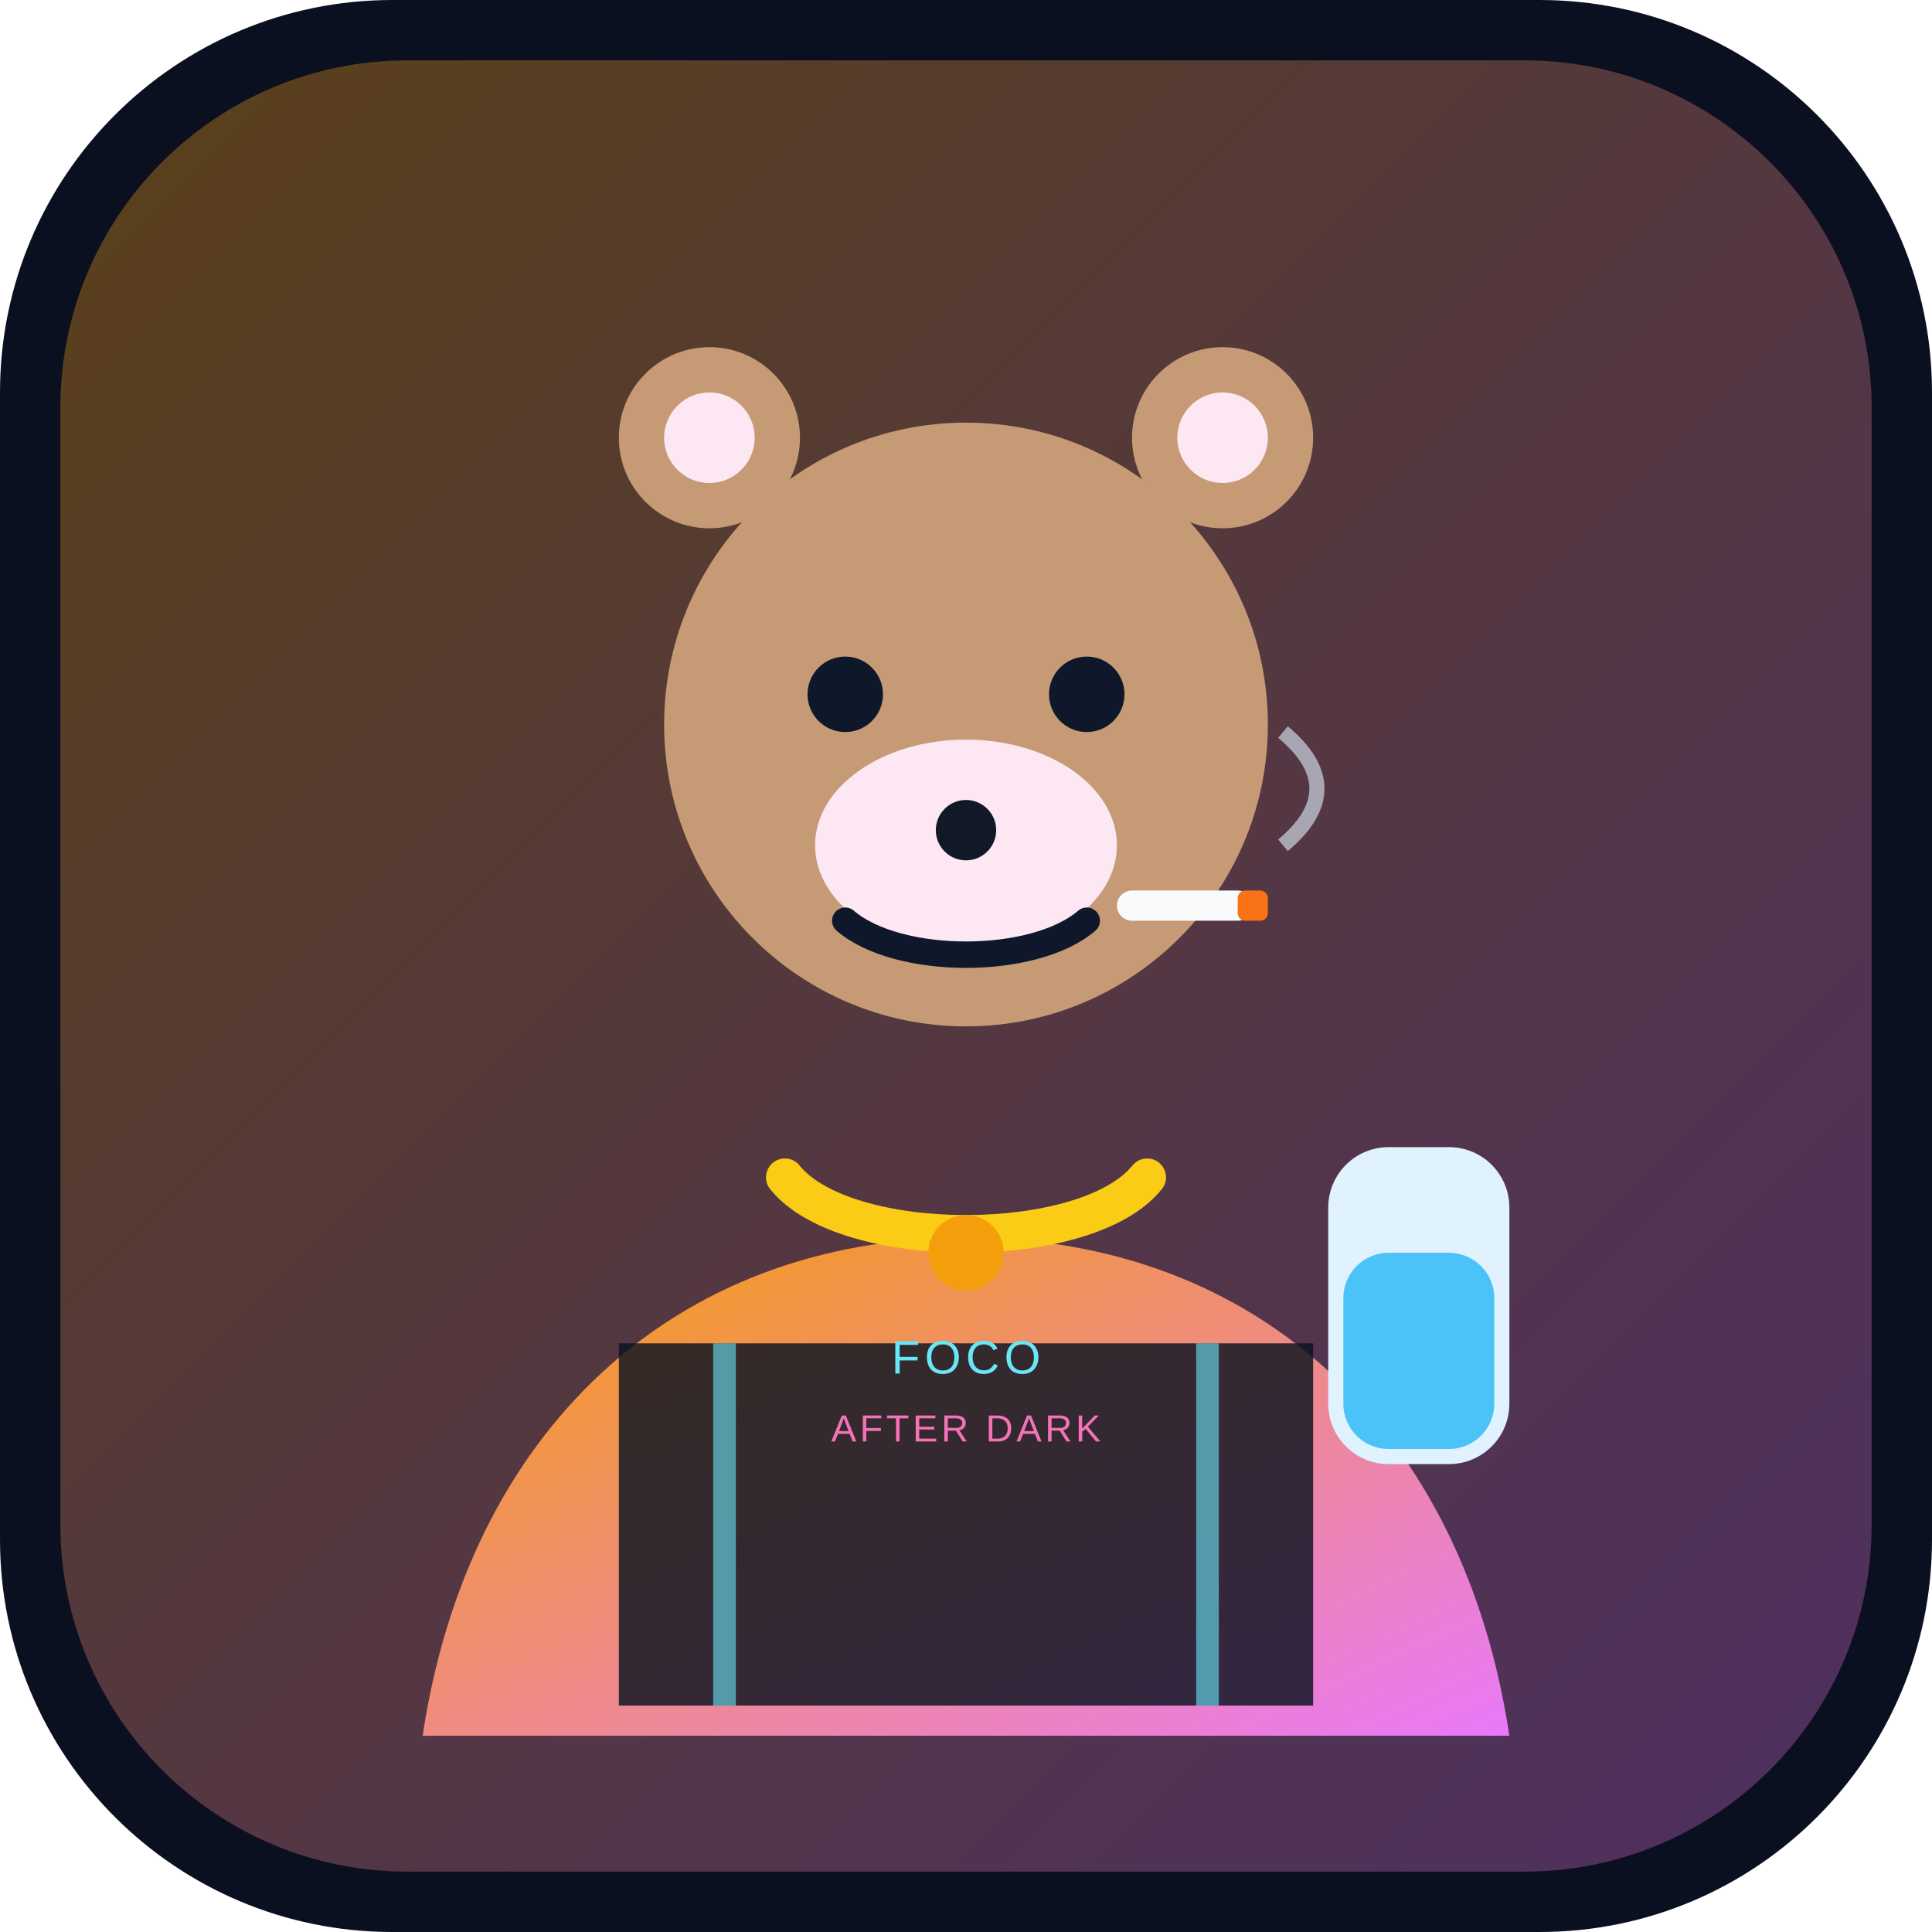
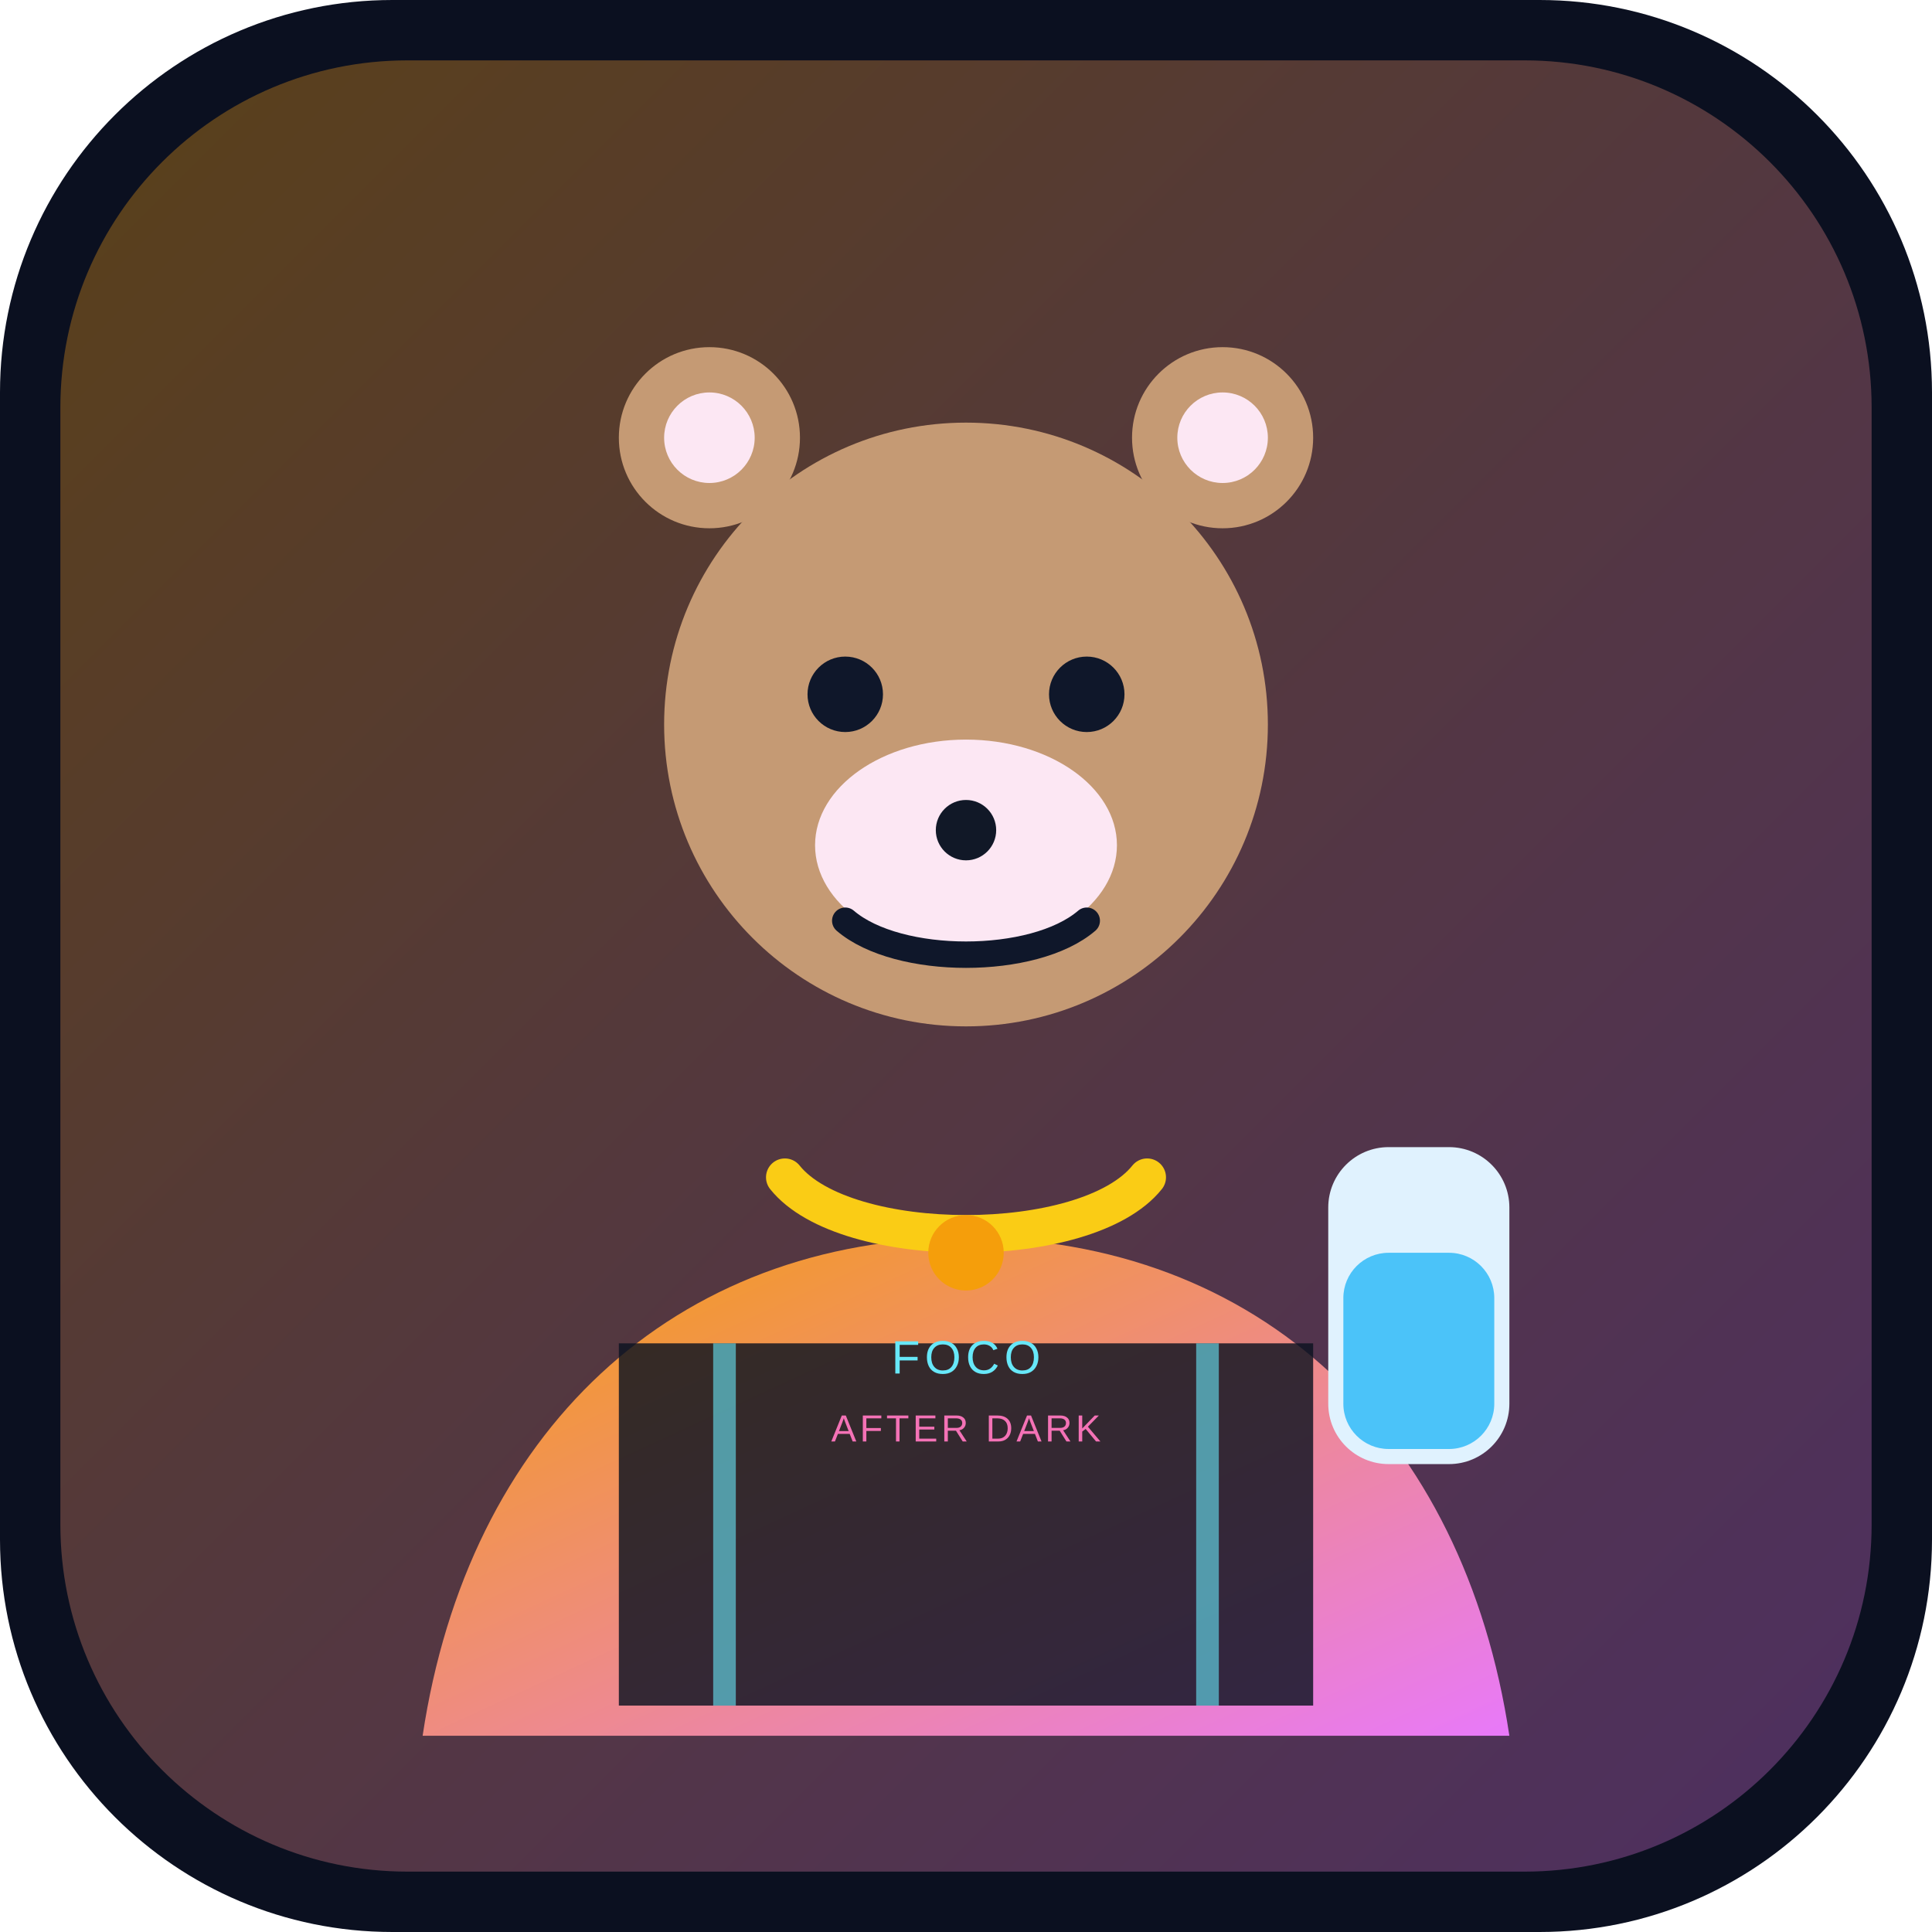
<svg xmlns="http://www.w3.org/2000/svg" viewBox="0 0 256 256" role="img" aria-label="Buzzed Bear">
  <defs>
    <linearGradient id="bg" x1="0" y1="0" x2="1" y2="1">
      <stop offset="0%" stop-color="#f59e0b" stop-opacity="0.34" />
      <stop offset="100%" stop-color="#e879f9" stop-opacity="0.30" />
    </linearGradient>
    <linearGradient id="shirt" x1="0" y1="0" x2="1" y2="1">
      <stop offset="0%" stop-color="#f59e0b" />
      <stop offset="100%" stop-color="#e879f9" />
    </linearGradient>
  </defs>
  <rect width="256" height="256" rx="52" fill="#0b1020" />
  <rect x="8" y="8" width="240" height="240" rx="46" fill="url(#bg)" />
  <circle cx="94" cy="58" r="12" fill="#c59a74" />
  <circle cx="162" cy="58" r="12" fill="#c59a74" />
  <circle cx="94" cy="58" r="6" fill="#fce7f3" />
  <circle cx="162" cy="58" r="6" fill="#fce7f3" />
  <circle cx="128" cy="96" r="40" fill="#c59a74" />
  <ellipse cx="128" cy="112" rx="20" ry="14" fill="#fce7f3" />
  <circle cx="112" cy="92" r="5" fill="#0f172a" />
  <circle cx="144" cy="92" r="5" fill="#0f172a" />
  <circle cx="128" cy="110" r="4" fill="#111827" />
  <path d="M112 122c7 6 25 6 32 0" fill="none" stroke="#0f172a" stroke-width="3.5" stroke-linecap="round" />
-   <rect x="148" y="118" width="18" height="4" rx="2" fill="#f8fafc" />
-   <rect x="164" y="118" width="4" height="4" rx="1" fill="#f97316" />
-   <path d="M170 112c6-5 6-10 0-15" fill="none" stroke="#cbd5e1" stroke-width="2" opacity="0.7" />
  <path d="M56 230c6-40 33-66 72-66s66 26 72 66" fill="url(#shirt)" />
  <path d="M82 178h92v48H82z" fill="#0b1220" opacity="0.82" />
  <path d="M96 178v48M160 178v48" stroke="#67e8f9" stroke-width="3" opacity="0.6" />
  <path d="M104 156c8 10 40 10 48 0" fill="none" stroke="#facc15" stroke-width="5" stroke-linecap="round" />
  <circle cx="128" cy="166" r="5" fill="#f59e0b" />
  <text x="128" y="182" text-anchor="middle" font-family="Arial, sans-serif" font-size="6.2" fill="#67e8f9" letter-spacing="0.62">FOCO</text>
  <text x="128" y="191" text-anchor="middle" font-family="Arial, sans-serif" font-size="5.0" fill="#f472b6" letter-spacing="0.45">AFTER DARK</text>
  <rect x="176" y="152" width="24" height="42" rx="8" fill="#e0f2fe" />
  <rect x="178" y="166" width="20" height="26" rx="6" fill="#38bdf8" opacity="0.88" />
</svg>
